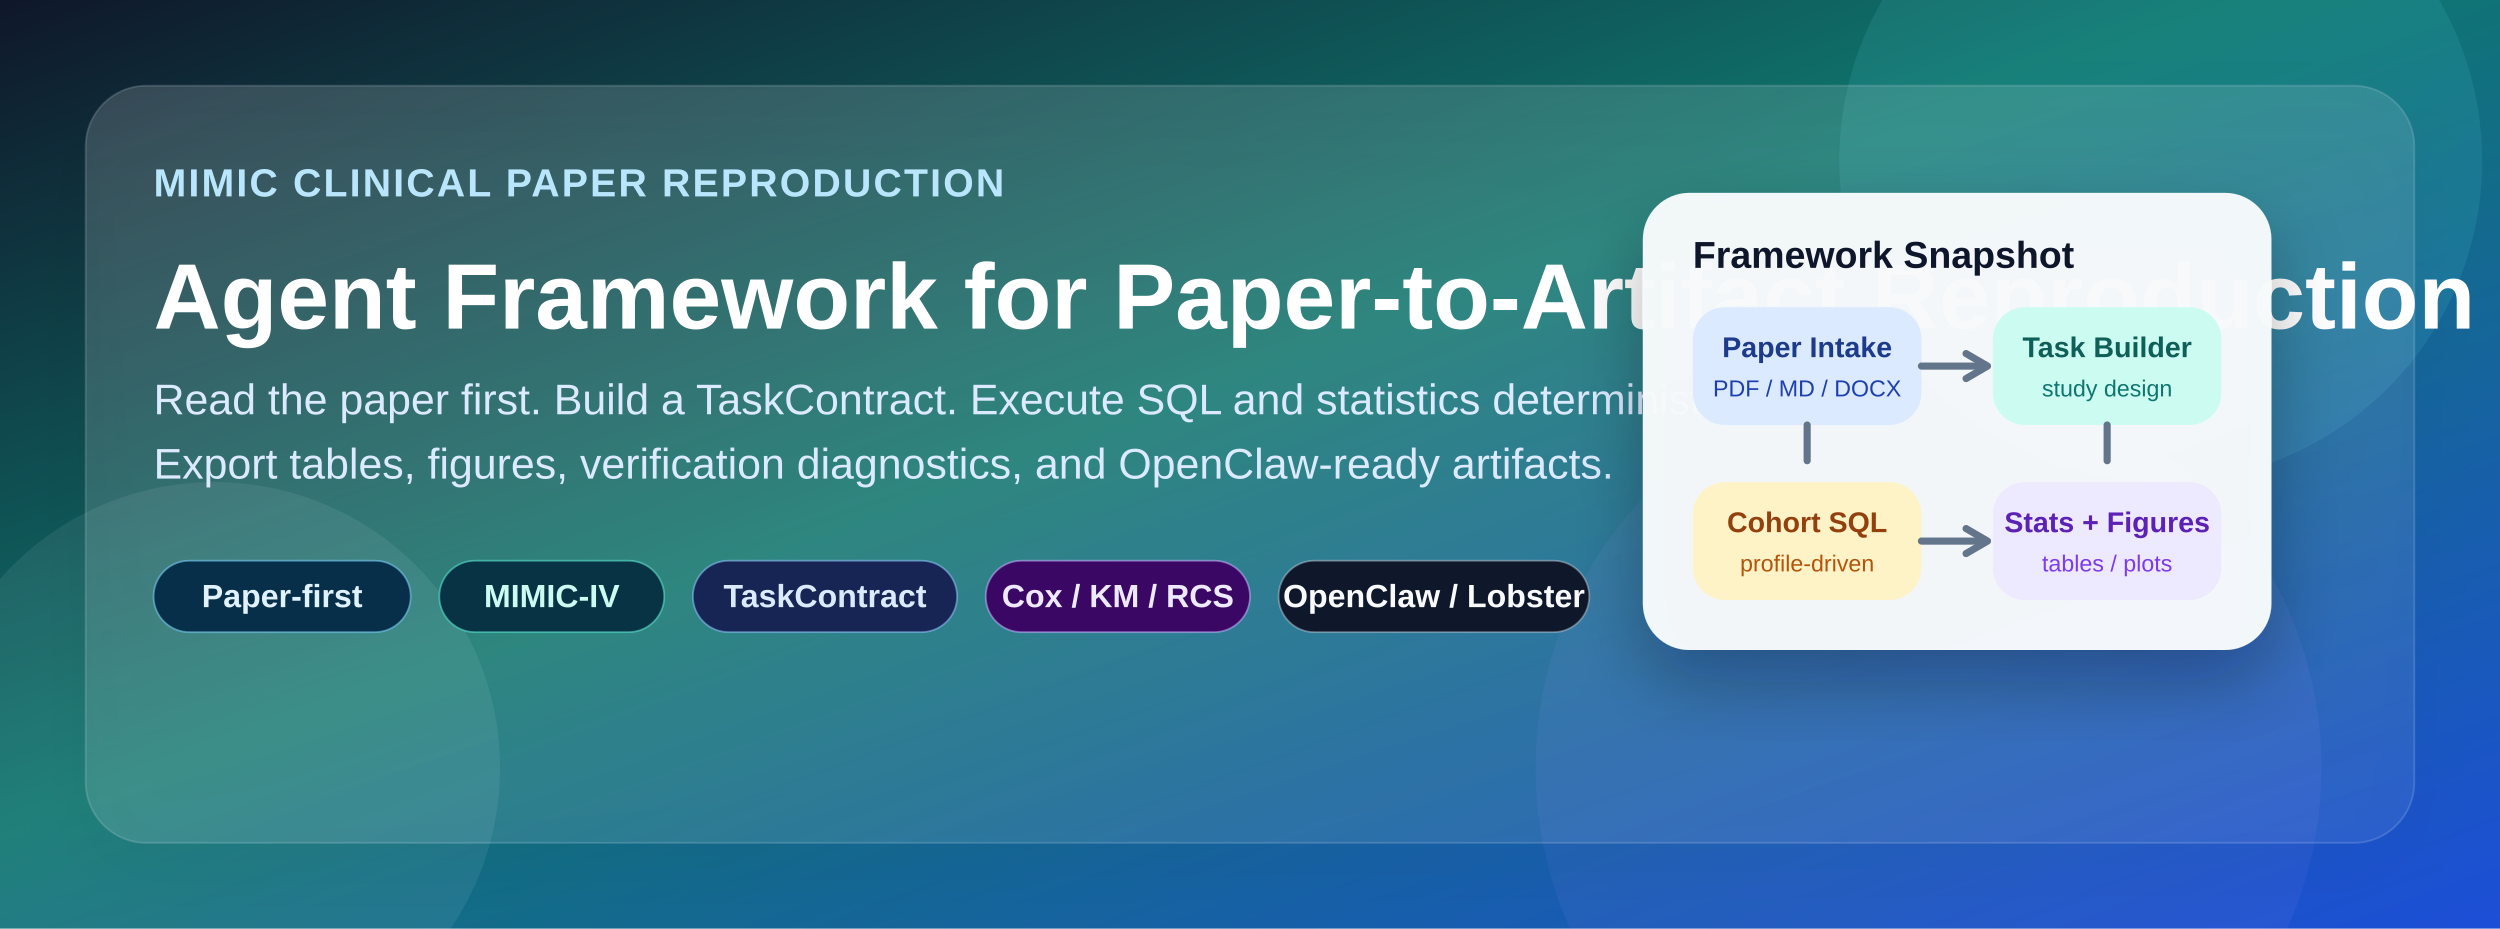
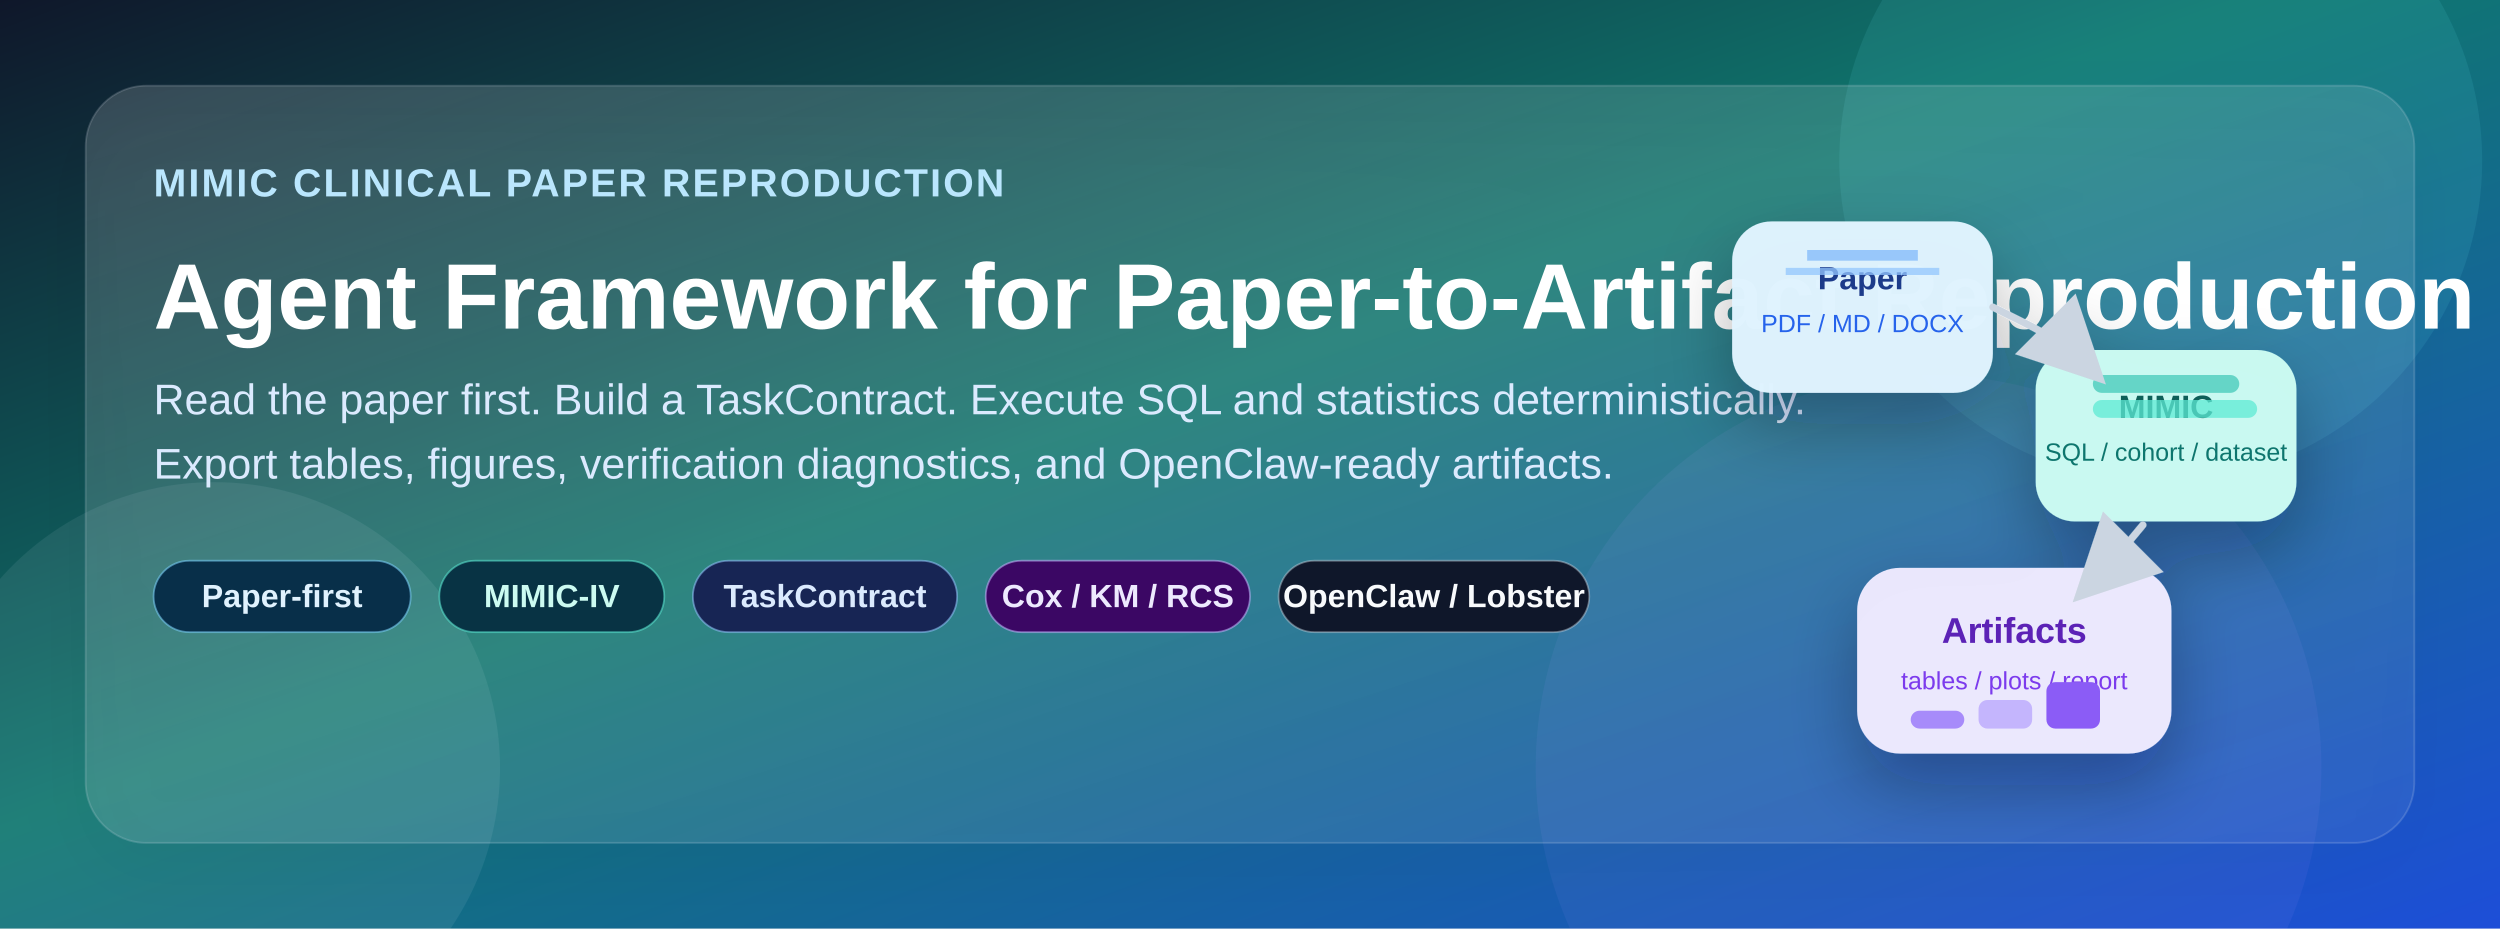
<svg xmlns="http://www.w3.org/2000/svg" viewBox="0 0 1400 520" role="img" aria-labelledby="title desc">
  <defs>
    <linearGradient id="bg" x1="0%" y1="0%" x2="100%" y2="100%">
      <stop offset="0%" stop-color="#0f172a" />
      <stop offset="45%" stop-color="#0f766e" />
      <stop offset="100%" stop-color="#1d4ed8" />
    </linearGradient>
    <linearGradient id="card" x1="0%" y1="0%" x2="100%" y2="100%">
      <stop offset="0%" stop-color="#ffffff" stop-opacity="0.16" />
      <stop offset="100%" stop-color="#ffffff" stop-opacity="0.06" />
    </linearGradient>
    <filter id="shadow" x="-20%" y="-20%" width="140%" height="140%">
      <feDropShadow dx="0" dy="18" stdDeviation="20" flood-color="#020617" flood-opacity="0.30" />
    </filter>
+     <marker id="arrow" markerWidth="12" markerHeight="12" refX="8" refY="6" orient="auto">
+       <path d="M0,0 L12,6 L0,12 z" fill="#cbd5e1" />
+     </marker>
  </defs>
  <rect width="1400" height="520" fill="url(#bg)" />
  <circle cx="1210" cy="90" r="180" fill="#67e8f9" opacity="0.10" />
  <circle cx="120" cy="430" r="160" fill="#e0f2fe" opacity="0.08" />
  <circle cx="1080" cy="430" r="220" fill="#a78bfa" opacity="0.08" />
  <rect x="48" y="48" width="1304" height="424" rx="34" fill="url(#card)" stroke="#e2e8f0" stroke-opacity="0.18" filter="url(#shadow)" />
  <text x="86" y="110" fill="#bae6fd" font-size="22" font-family="Segoe UI, Arial, sans-serif" font-weight="700" letter-spacing="1.2">MIMIC CLINICAL PAPER REPRODUCTION</text>
  <text x="86" y="184" fill="#ffffff" font-size="52" font-family="Segoe UI, Arial, sans-serif" font-weight="800">Agent Framework for Paper-to-Artifact Reproduction</text>
  <text x="86" y="232" fill="#dbeafe" font-size="24" font-family="Segoe UI, Arial, sans-serif">Read the paper first. Build a TaskContract. Execute SQL and statistics deterministically.</text>
  <text x="86" y="268" fill="#dbeafe" font-size="24" font-family="Segoe UI, Arial, sans-serif">Export tables, figures, verification diagnostics, and OpenClaw-ready artifacts.</text>
  <g font-family="Segoe UI, Arial, sans-serif" font-size="18" font-weight="700">
    <rect x="86" y="314" width="144" height="40" rx="20" fill="#082f49" stroke="#7dd3fc" stroke-opacity="0.55" />
    <text x="158" y="340" text-anchor="middle" fill="#e0f2fe">Paper-first</text>
    <rect x="246" y="314" width="126" height="40" rx="20" fill="#083344" stroke="#5eead4" stroke-opacity="0.55" />
    <text x="309" y="340" text-anchor="middle" fill="#ccfbf1">MIMIC-IV</text>
    <rect x="388" y="314" width="148" height="40" rx="20" fill="#172554" stroke="#93c5fd" stroke-opacity="0.55" />
    <text x="462" y="340" text-anchor="middle" fill="#dbeafe">TaskContract</text>
    <rect x="552" y="314" width="148" height="40" rx="20" fill="#3b0764" stroke="#c4b5fd" stroke-opacity="0.55" />
    <text x="626" y="340" text-anchor="middle" fill="#ede9fe">Cox / KM / RCS</text>
    <rect x="716" y="314" width="174" height="40" rx="20" fill="#0f172a" stroke="#cbd5e1" stroke-opacity="0.45" />
    <text x="803" y="340" text-anchor="middle" fill="#f8fafc">OpenClaw / Lobster</text>
  </g>
-   <g transform="translate(920 108)" filter="url(#shadow)">
-     <rect x="0" y="0" width="352" height="256" rx="26" fill="#f8fafc" fill-opacity="0.97" />
-     <text x="28" y="42" fill="#0f172a" font-size="21" font-family="Segoe UI, Arial, sans-serif" font-weight="800">Framework Snapshot</text>
-     <rect x="28" y="64" width="128" height="66" rx="18" fill="#dbeafe" />
-     <text x="92" y="92" text-anchor="middle" fill="#1e3a8a" font-size="16" font-family="Segoe UI, Arial, sans-serif" font-weight="700">Paper Intake</text>
-     <text x="92" y="114" text-anchor="middle" fill="#1e40af" font-size="13" font-family="Segoe UI, Arial, sans-serif">PDF / MD / DOCX</text>
-     <rect x="196" y="64" width="128" height="66" rx="18" fill="#ccfbf1" />
-     <text x="260" y="92" text-anchor="middle" fill="#115e59" font-size="16" font-family="Segoe UI, Arial, sans-serif" font-weight="700">Task Builder</text>
-     <text x="260" y="114" text-anchor="middle" fill="#0f766e" font-size="13" font-family="Segoe UI, Arial, sans-serif">study design</text>
-     <path d="M156 97 H188" stroke="#64748b" stroke-width="4" stroke-linecap="round" />
-     <path d="M181 90 L193 97 L181 104" fill="none" stroke="#64748b" stroke-width="4" stroke-linecap="round" stroke-linejoin="round" />
-     <rect x="28" y="162" width="128" height="66" rx="18" fill="#fef3c7" />
-     <text x="92" y="190" text-anchor="middle" fill="#92400e" font-size="16" font-family="Segoe UI, Arial, sans-serif" font-weight="700">Cohort SQL</text>
-     <text x="92" y="212" text-anchor="middle" fill="#b45309" font-size="13" font-family="Segoe UI, Arial, sans-serif">profile-driven</text>
-     <rect x="196" y="162" width="128" height="66" rx="18" fill="#ede9fe" />
-     <text x="260" y="190" text-anchor="middle" fill="#5b21b6" font-size="16" font-family="Segoe UI, Arial, sans-serif" font-weight="700">Stats + Figures</text>
-     <text x="260" y="212" text-anchor="middle" fill="#7c3aed" font-size="13" font-family="Segoe UI, Arial, sans-serif">tables / plots</text>
-     <path d="M92 130 V150" stroke="#64748b" stroke-width="4" stroke-linecap="round" />
-     <path d="M260 130 V150" stroke="#64748b" stroke-width="4" stroke-linecap="round" />
-     <path d="M156 195 H188" stroke="#64748b" stroke-width="4" stroke-linecap="round" />
-     <path d="M181 188 L193 195 L181 202" fill="none" stroke="#64748b" stroke-width="4" stroke-linecap="round" stroke-linejoin="round" />
+   <g transform="translate(958 112)" filter="url(#shadow)">
+     <rect x="12" y="12" width="146" height="96" rx="22" fill="#e0f2fe" fill-opacity="0.98" />
+     <text x="85" y="50" text-anchor="middle" fill="#1e3a8a" font-size="18" font-family="Segoe UI, Arial, sans-serif" font-weight="800">Paper</text>
+     <text x="85" y="74" text-anchor="middle" fill="#2563eb" font-size="14" font-family="Segoe UI, Arial, sans-serif">PDF / MD / DOCX</text>
+     <path d="M54 28 H116 V34 H54z" fill="#60a5fa" opacity="0.55" />
+     <path d="M42 38 H128 V42 H42z" fill="#93c5fd" opacity="0.75" />
+     <rect x="182" y="84" width="146" height="96" rx="22" fill="#ccfbf1" fill-opacity="0.98" />
+     <text x="255" y="122" text-anchor="middle" fill="#115e59" font-size="18" font-family="Segoe UI, Arial, sans-serif" font-weight="800">MIMIC</text>
+     <text x="255" y="146" text-anchor="middle" fill="#0f766e" font-size="14" font-family="Segoe UI, Arial, sans-serif">SQL / cohort / dataset</text>
+     <rect x="214" y="98" width="82" height="10" rx="5" fill="#14b8a6" opacity="0.55" />
+     <rect x="214" y="112" width="92" height="10" rx="5" fill="#5eead4" opacity="0.75" />
+     <rect x="82" y="206" width="176" height="104" rx="24" fill="#ede9fe" fill-opacity="0.98" />
+     <text x="170" y="248" text-anchor="middle" fill="#5b21b6" font-size="20" font-family="Segoe UI, Arial, sans-serif" font-weight="800">Artifacts</text>
+     <text x="170" y="274" text-anchor="middle" fill="#7c3aed" font-size="14" font-family="Segoe UI, Arial, sans-serif">tables / plots / report</text>
+     <rect x="112" y="286" width="30" height="10" rx="5" fill="#a78bfa" />
+     <rect x="150" y="280" width="30" height="16" rx="5" fill="#c4b5fd" />
+     <rect x="188" y="270" width="30" height="26" rx="5" fill="#8b5cf6" />
+     <path d="M158 60 C182 72, 196 78, 210 92" fill="none" stroke="#cbd5e1" stroke-width="4" stroke-linecap="round" marker-end="url(#arrow)" />
+     <path d="M242 182 C232 194, 224 204, 214 214" fill="none" stroke="#cbd5e1" stroke-width="4" stroke-linecap="round" marker-end="url(#arrow)" />
  </g>
</svg>
